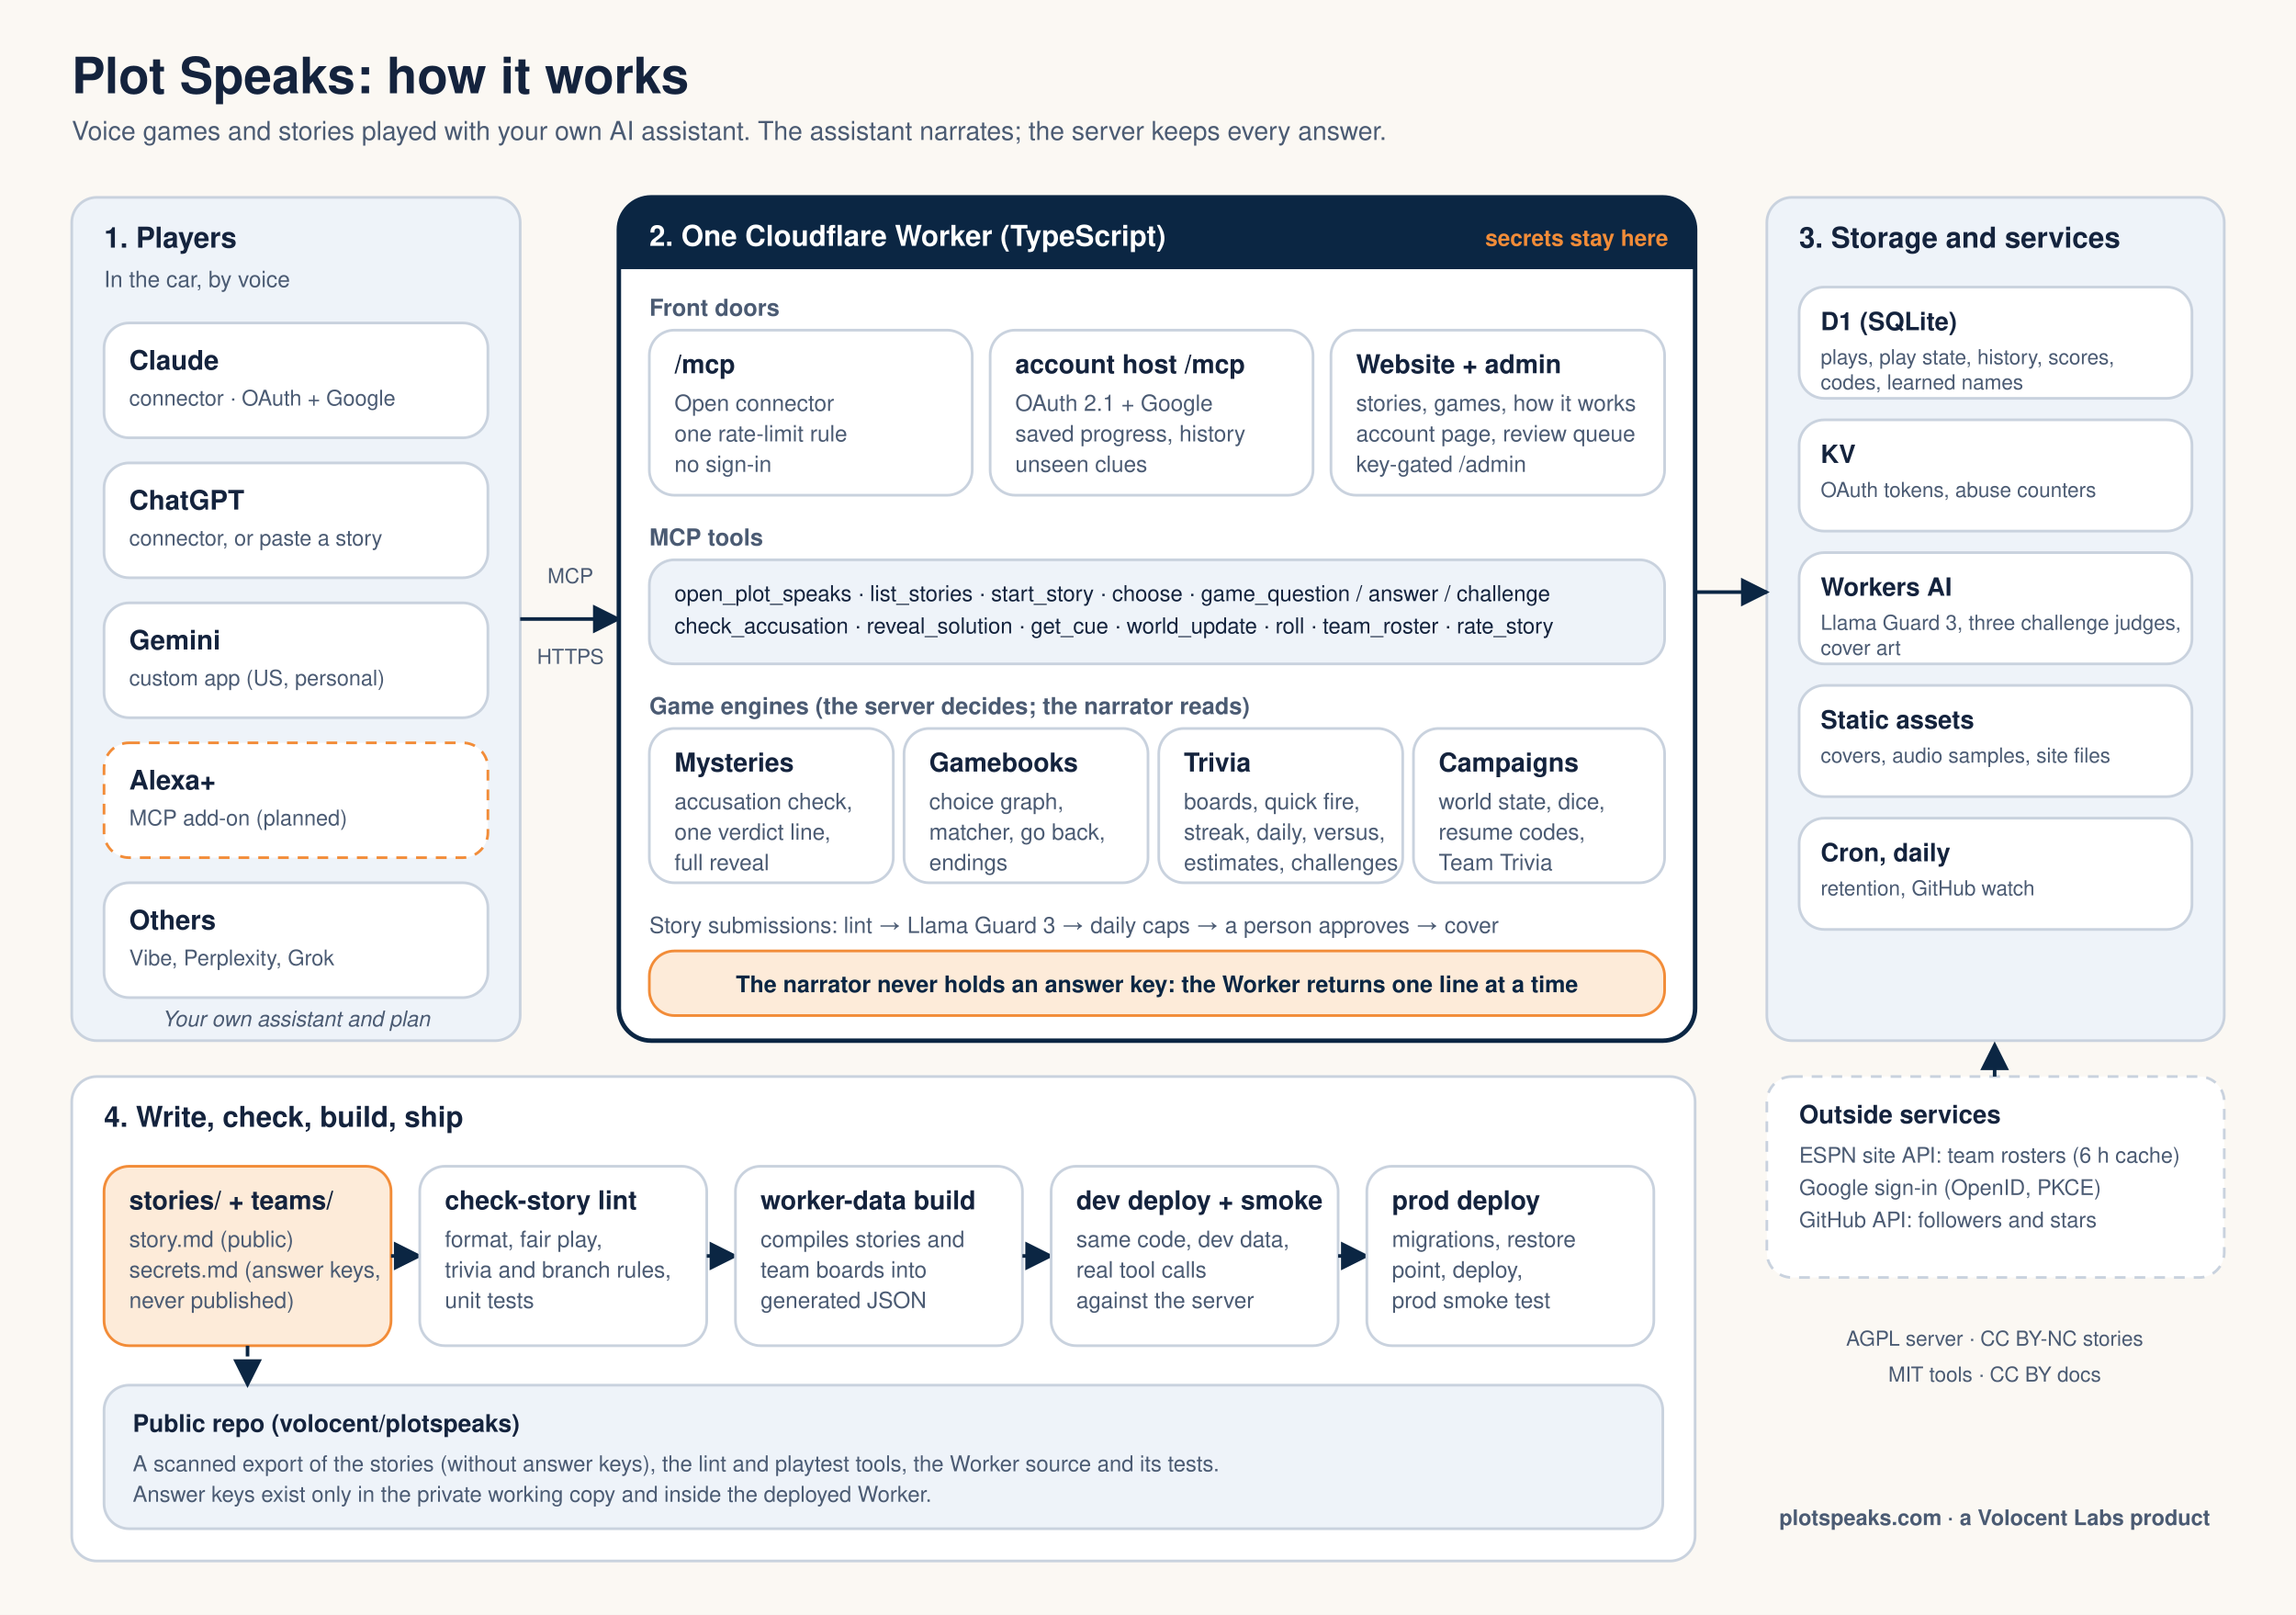
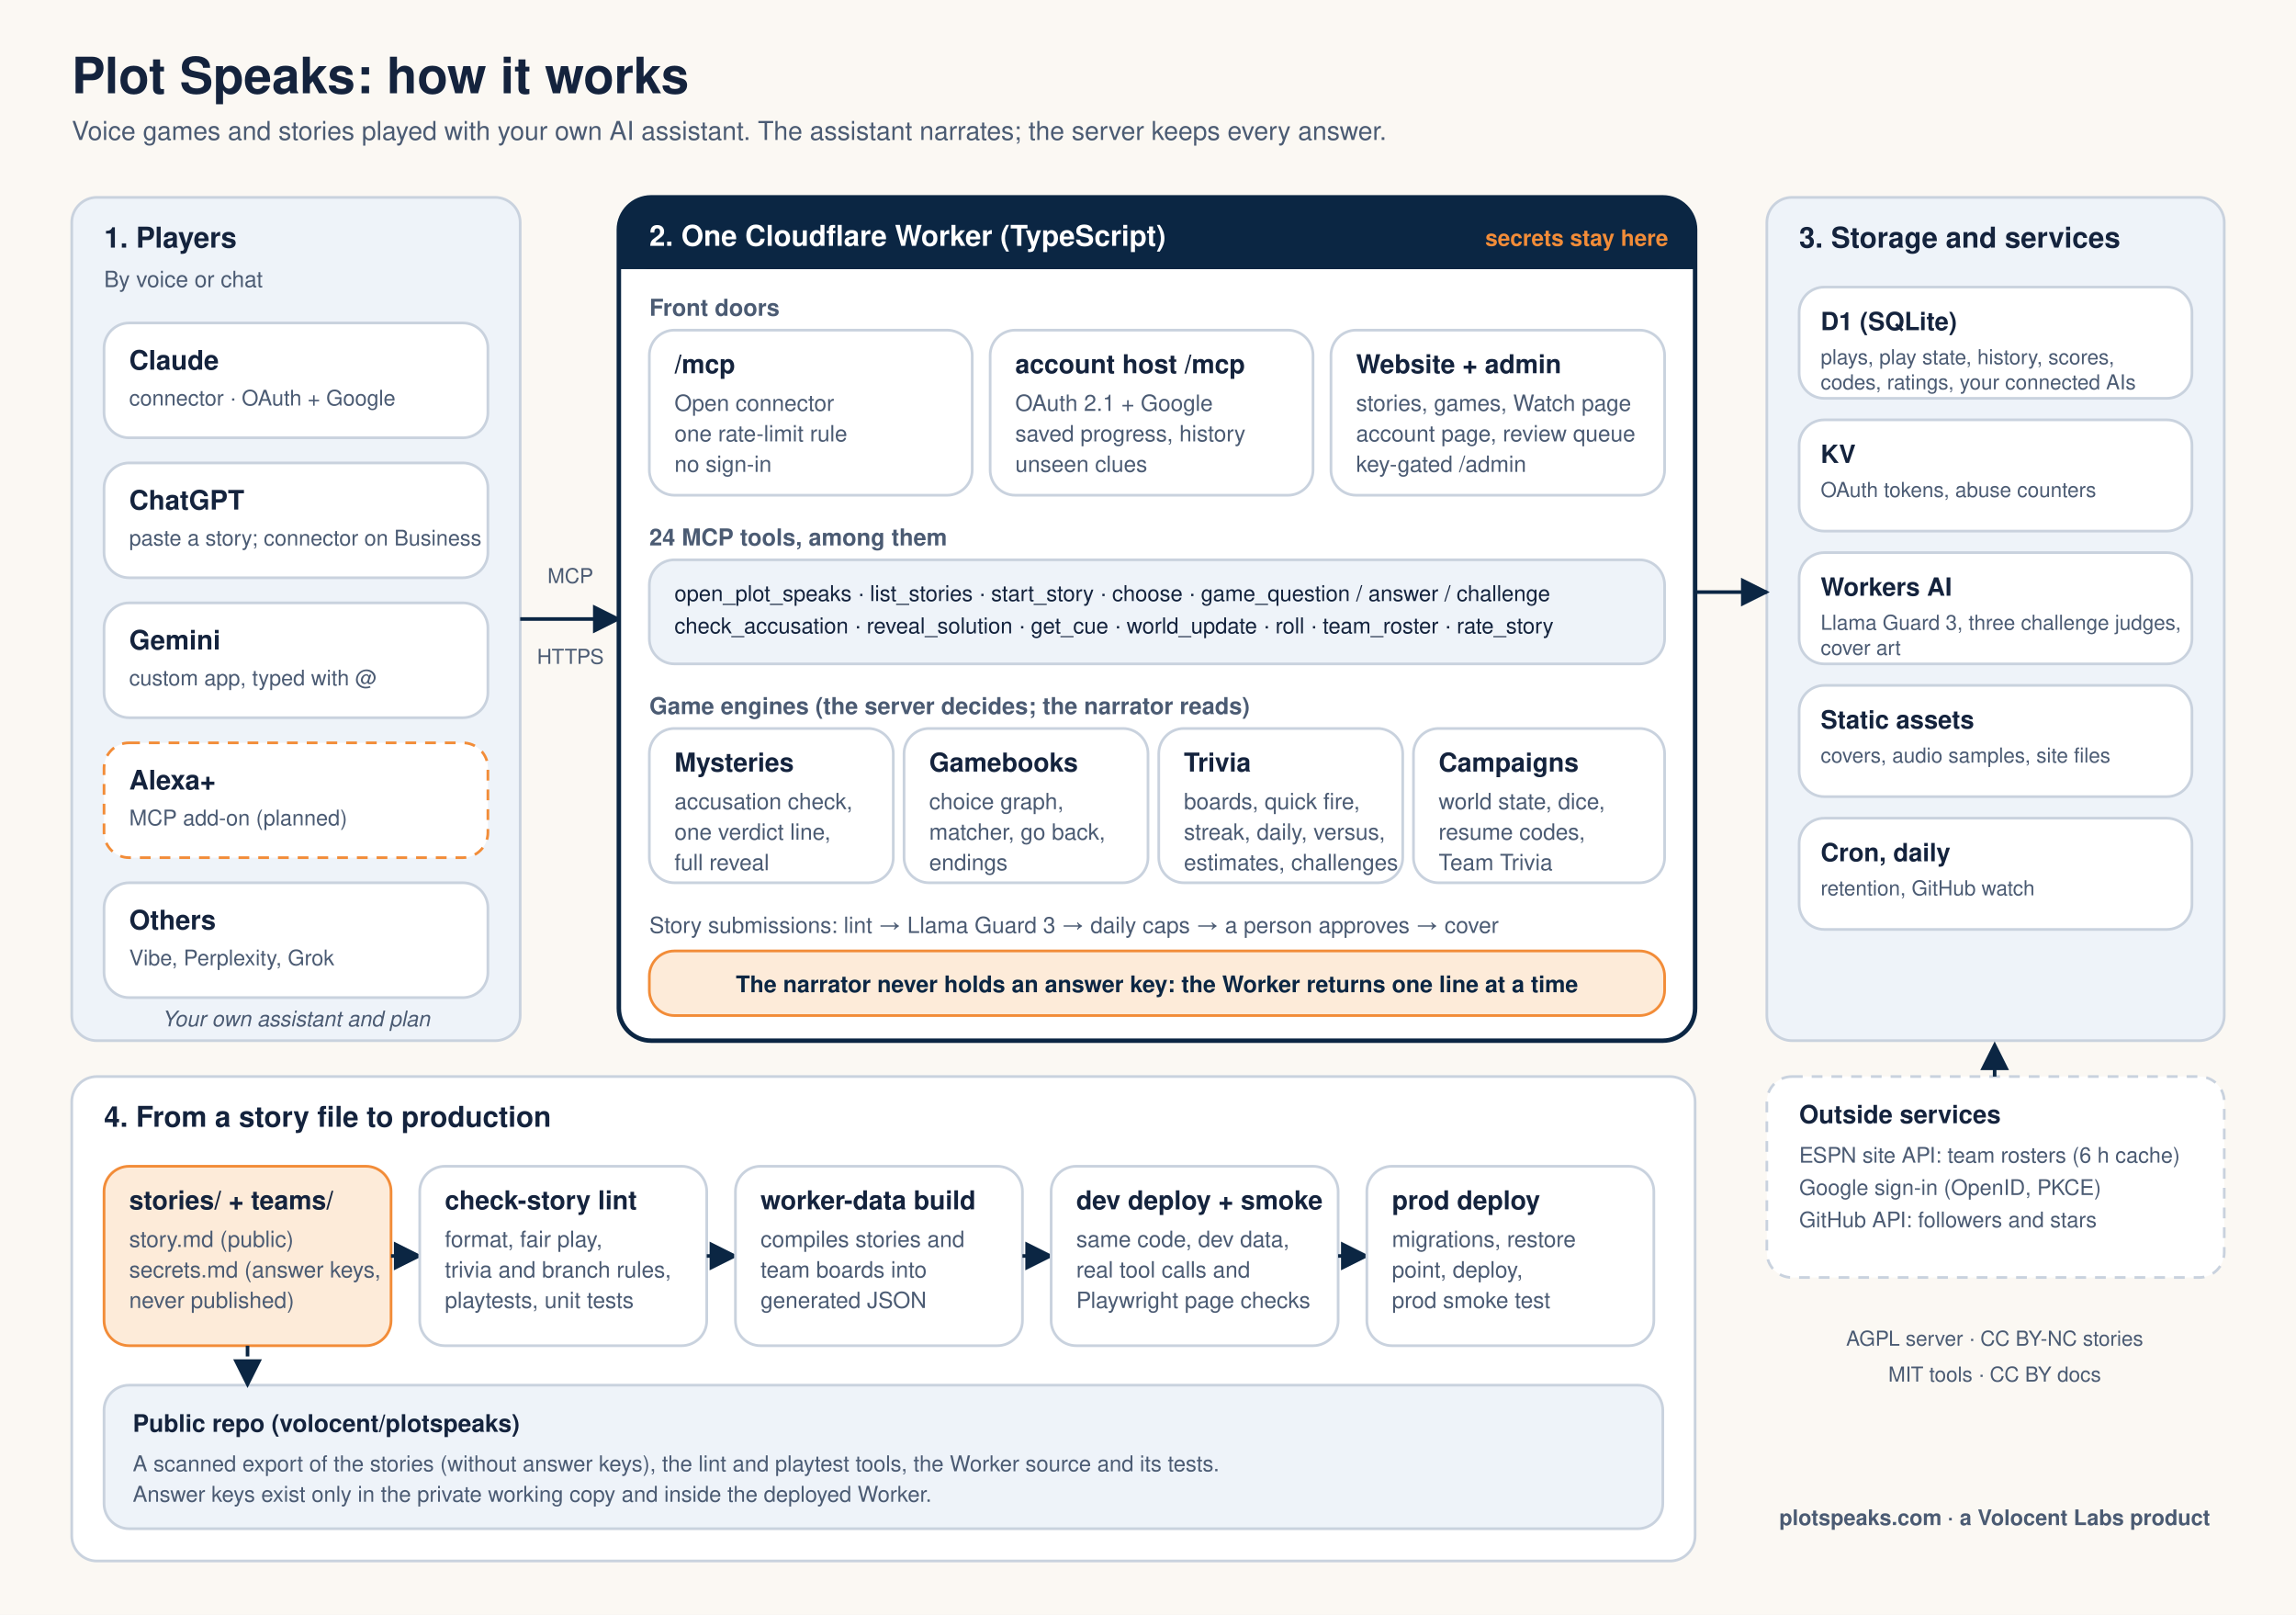
<svg xmlns="http://www.w3.org/2000/svg" viewBox="0 0 1280 900" width="1280" height="900" font-family="Segoe UI, Helvetica, Arial, sans-serif" role="img" aria-labelledby="t d">
  <defs>
    <marker id="ah" viewBox="0 0 10 10" refX="9" refY="5" markerWidth="8" markerHeight="8" orient="auto-start-reverse">
      <path d="M0 0 L10 5 L0 10 z" fill="#0B2643" />
    </marker>
  </defs>
  <rect width="1280" height="900" fill="#FBF8F3" />
  <text x="40" y="52" font-size="28" font-weight="800" fill="#14233D" text-anchor="start">Plot Speaks: how it works</text>
  <text x="40" y="78" font-size="14.5" font-weight="400" fill="#4B5B73" text-anchor="start">Voice games and stories played with your own AI assistant. The assistant narrates; the server keeps every answer.</text>
  <rect x="40" y="110" width="250" height="470" rx="14" fill="#EEF3F9" stroke="#C9D2DE" stroke-width="1.5" />
  <text x="58" y="138" font-size="16" font-weight="800" fill="#14233D" text-anchor="start">1. Players</text>
-   <text x="58" y="160" font-size="12.5" font-weight="400" fill="#4B5B73" text-anchor="start">In the car, by voice</text>
+   <text x="58" y="160" font-size="12.5" font-weight="400" fill="#4B5B73" text-anchor="start">By voice or chat</text>
  <rect x="58" y="180" width="214" height="64" rx="14" fill="#FFFFFF" stroke="#C9D2DE" stroke-width="1.5" />
  <text x="72" y="206" font-size="15" font-weight="700" fill="#14233D" text-anchor="start">Claude</text>
  <text x="72" y="226" font-size="12" font-weight="400" fill="#4B5B73" text-anchor="start">connector · OAuth + Google</text>
  <rect x="58" y="258" width="214" height="64" rx="14" fill="#FFFFFF" stroke="#C9D2DE" stroke-width="1.5" />
  <text x="72" y="284" font-size="15" font-weight="700" fill="#14233D" text-anchor="start">ChatGPT</text>
-   <text x="72" y="304" font-size="12" font-weight="400" fill="#4B5B73" text-anchor="start">connector, or paste a story</text>
+   <text x="72" y="304" font-size="12" font-weight="400" fill="#4B5B73" text-anchor="start">paste a story; connector on Business</text>
  <rect x="58" y="336" width="214" height="64" rx="14" fill="#FFFFFF" stroke="#C9D2DE" stroke-width="1.5" />
  <text x="72" y="362" font-size="15" font-weight="700" fill="#14233D" text-anchor="start">Gemini</text>
-   <text x="72" y="382" font-size="12" font-weight="400" fill="#4B5B73" text-anchor="start">custom app (US, personal)</text>
+   <text x="72" y="382" font-size="12" font-weight="400" fill="#4B5B73" text-anchor="start">custom app, typed with @</text>
  <rect x="58" y="414" width="214" height="64" rx="14" fill="#FFFFFF" stroke="#F28C38" stroke-width="1.5" stroke-dasharray="6 5" />
  <text x="72" y="440" font-size="15" font-weight="700" fill="#14233D" text-anchor="start">Alexa+</text>
  <text x="72" y="460" font-size="12" font-weight="400" fill="#4B5B73" text-anchor="start">MCP add-on (planned)</text>
  <rect x="58" y="492" width="214" height="64" rx="14" fill="#FFFFFF" stroke="#C9D2DE" stroke-width="1.5" />
  <text x="72" y="518" font-size="15" font-weight="700" fill="#14233D" text-anchor="start">Others</text>
  <text x="72" y="538" font-size="12" font-weight="400" fill="#4B5B73" text-anchor="start">Vibe, Perplexity, Grok</text>
  <text x="165" y="572" font-size="12" font-weight="400" fill="#4B5B73" text-anchor="middle" font-style="italic">Your own assistant and plan</text>
  <path d="M290 345 L345 345" stroke="#0B2643" stroke-width="2" fill="none" marker-end="url(#ah)" />
  <text x="318" y="325" font-size="11.5" font-weight="400" fill="#4B5B73" text-anchor="middle">MCP</text>
  <text x="318" y="370" font-size="11.5" font-weight="400" fill="#4B5B73" text-anchor="middle">HTTPS</text>
  <rect x="345" y="110" width="600" height="470" rx="18" fill="#FFFFFF" stroke="#0B2643" stroke-width="2.5" />
  <rect x="345" y="110" width="600" height="40" rx="18" fill="#0B2643" />
  <rect x="345" y="130" width="600" height="20" fill="#0B2643" />
  <text x="362" y="137" font-size="16" font-weight="800" fill="#FFFFFF" text-anchor="start">2. One Cloudflare Worker (TypeScript)</text>
  <text x="930" y="137" font-size="12.5" font-weight="700" fill="#F28C38" text-anchor="end">secrets stay here</text>
  <text x="362" y="176" font-size="13" font-weight="700" fill="#4B5B73" text-anchor="start">Front doors</text>
  <rect x="362" y="184" width="180" height="92" rx="14" fill="#FFFFFF" stroke="#C9D2DE" stroke-width="1.5" />
  <text x="376" y="208" font-size="14.5" font-weight="700" fill="#14233D" text-anchor="start">/mcp</text>
  <text x="376" y="229" font-size="12.5" font-weight="400" fill="#4B5B73" text-anchor="start">Open connector</text>
  <text x="376" y="246" font-size="12.5" font-weight="400" fill="#4B5B73" text-anchor="start">one rate-limit rule</text>
  <text x="376" y="263" font-size="12.5" font-weight="400" fill="#4B5B73" text-anchor="start">no sign-in</text>
  <rect x="552" y="184" width="180" height="92" rx="14" fill="#FFFFFF" stroke="#C9D2DE" stroke-width="1.5" />
  <text x="566" y="208" font-size="14.5" font-weight="700" fill="#14233D" text-anchor="start">account host /mcp</text>
  <text x="566" y="229" font-size="12.5" font-weight="400" fill="#4B5B73" text-anchor="start">OAuth 2.1 + Google</text>
  <text x="566" y="246" font-size="12.5" font-weight="400" fill="#4B5B73" text-anchor="start">saved progress, history</text>
  <text x="566" y="263" font-size="12.5" font-weight="400" fill="#4B5B73" text-anchor="start">unseen clues</text>
  <rect x="742" y="184" width="186" height="92" rx="14" fill="#FFFFFF" stroke="#C9D2DE" stroke-width="1.5" />
  <text x="756" y="208" font-size="14.5" font-weight="700" fill="#14233D" text-anchor="start">Website + admin</text>
-   <text x="756" y="229" font-size="12.5" font-weight="400" fill="#4B5B73" text-anchor="start">stories, games, how it works</text>
+   <text x="756" y="229" font-size="12.5" font-weight="400" fill="#4B5B73" text-anchor="start">stories, games, Watch page</text>
  <text x="756" y="246" font-size="12.5" font-weight="400" fill="#4B5B73" text-anchor="start">account page, review queue</text>
  <text x="756" y="263" font-size="12.5" font-weight="400" fill="#4B5B73" text-anchor="start">key-gated /admin</text>
-   <text x="362" y="304" font-size="13" font-weight="700" fill="#4B5B73" text-anchor="start">MCP tools</text>
+   <text x="362" y="304" font-size="13" font-weight="700" fill="#4B5B73" text-anchor="start">24 MCP tools, among them</text>
  <rect x="362" y="312" width="566" height="58" rx="14" fill="#EEF3F9" stroke="#C9D2DE" stroke-width="1.5" />
  <text x="376" y="335" font-size="12.2" font-weight="400" fill="#14233D" text-anchor="start">open_plot_speaks · list_stories · start_story · choose · game_question / answer / challenge</text>
  <text x="376" y="353" font-size="12.2" font-weight="400" fill="#14233D" text-anchor="start">check_accusation · reveal_solution · get_cue · world_update · roll · team_roster · rate_story</text>
  <text x="362" y="398" font-size="13" font-weight="700" fill="#4B5B73" text-anchor="start">Game engines (the server decides; the narrator reads)</text>
  <rect x="362" y="406" width="136" height="86" rx="14" fill="#FFFFFF" stroke="#C9D2DE" stroke-width="1.5" />
  <text x="376" y="430" font-size="14.5" font-weight="700" fill="#14233D" text-anchor="start">Mysteries</text>
  <text x="376" y="451" font-size="12.5" font-weight="400" fill="#4B5B73" text-anchor="start">accusation check,</text>
  <text x="376" y="468" font-size="12.5" font-weight="400" fill="#4B5B73" text-anchor="start">one verdict line,</text>
  <text x="376" y="485" font-size="12.5" font-weight="400" fill="#4B5B73" text-anchor="start">full reveal</text>
  <rect x="504" y="406" width="136" height="86" rx="14" fill="#FFFFFF" stroke="#C9D2DE" stroke-width="1.5" />
  <text x="518" y="430" font-size="14.5" font-weight="700" fill="#14233D" text-anchor="start">Gamebooks</text>
  <text x="518" y="451" font-size="12.5" font-weight="400" fill="#4B5B73" text-anchor="start">choice graph,</text>
  <text x="518" y="468" font-size="12.5" font-weight="400" fill="#4B5B73" text-anchor="start">matcher, go back,</text>
  <text x="518" y="485" font-size="12.5" font-weight="400" fill="#4B5B73" text-anchor="start">endings</text>
  <rect x="646" y="406" width="136" height="86" rx="14" fill="#FFFFFF" stroke="#C9D2DE" stroke-width="1.5" />
  <text x="660" y="430" font-size="14.5" font-weight="700" fill="#14233D" text-anchor="start">Trivia</text>
  <text x="660" y="451" font-size="12.5" font-weight="400" fill="#4B5B73" text-anchor="start">boards, quick fire,</text>
  <text x="660" y="468" font-size="12.5" font-weight="400" fill="#4B5B73" text-anchor="start">streak, daily, versus,</text>
  <text x="660" y="485" font-size="12.5" font-weight="400" fill="#4B5B73" text-anchor="start">estimates, challenges</text>
  <rect x="788" y="406" width="140" height="86" rx="14" fill="#FFFFFF" stroke="#C9D2DE" stroke-width="1.5" />
  <text x="802" y="430" font-size="14.5" font-weight="700" fill="#14233D" text-anchor="start">Campaigns</text>
  <text x="802" y="451" font-size="12.5" font-weight="400" fill="#4B5B73" text-anchor="start">world state, dice,</text>
  <text x="802" y="468" font-size="12.5" font-weight="400" fill="#4B5B73" text-anchor="start">resume codes,</text>
  <text x="802" y="485" font-size="12.5" font-weight="400" fill="#4B5B73" text-anchor="start">Team Trivia</text>
  <text x="362" y="520" font-size="12.5" font-weight="400" fill="#4B5B73" text-anchor="start">Story submissions: lint → Llama Guard 3 → daily caps → a person approves → cover</text>
  <rect x="362" y="530" width="566" height="36" rx="14" fill="#FDEBD9" stroke="#F28C38" stroke-width="1.5" />
  <text x="645" y="553" font-size="12.8" font-weight="700" fill="#0B2643" text-anchor="middle">The narrator never holds an answer key: the Worker returns one line at a time</text>
  <rect x="985" y="110" width="255" height="470" rx="14" fill="#EEF3F9" stroke="#C9D2DE" stroke-width="1.5" />
  <text x="1003" y="138" font-size="16" font-weight="800" fill="#14233D" text-anchor="start">3. Storage and services</text>
  <rect x="1003" y="160" width="219" height="62" rx="14" fill="#FFFFFF" stroke="#C9D2DE" stroke-width="1.5" />
  <text x="1015" y="184" font-size="14" font-weight="700" fill="#14233D" text-anchor="start">D1 (SQLite)</text>
  <text x="1015" y="203" font-size="11.5" font-weight="400" fill="#4B5B73" text-anchor="start">plays, play state, history, scores,</text>
-   <text x="1015" y="217" font-size="11.5" font-weight="400" fill="#4B5B73" text-anchor="start">codes, learned names</text>
+   <text x="1015" y="217" font-size="11.5" font-weight="400" fill="#4B5B73" text-anchor="start">codes, ratings, your connected AIs</text>
  <rect x="1003" y="234" width="219" height="62" rx="14" fill="#FFFFFF" stroke="#C9D2DE" stroke-width="1.5" />
  <text x="1015" y="258" font-size="14" font-weight="700" fill="#14233D" text-anchor="start">KV</text>
  <text x="1015" y="277" font-size="11.5" font-weight="400" fill="#4B5B73" text-anchor="start">OAuth tokens, abuse counters</text>
  <rect x="1003" y="308" width="219" height="62" rx="14" fill="#FFFFFF" stroke="#C9D2DE" stroke-width="1.5" />
  <text x="1015" y="332" font-size="14" font-weight="700" fill="#14233D" text-anchor="start">Workers AI</text>
  <text x="1015" y="351" font-size="11.5" font-weight="400" fill="#4B5B73" text-anchor="start">Llama Guard 3, three challenge judges,</text>
  <text x="1015" y="365" font-size="11.5" font-weight="400" fill="#4B5B73" text-anchor="start">cover art</text>
  <rect x="1003" y="382" width="219" height="62" rx="14" fill="#FFFFFF" stroke="#C9D2DE" stroke-width="1.5" />
  <text x="1015" y="406" font-size="14" font-weight="700" fill="#14233D" text-anchor="start">Static assets</text>
  <text x="1015" y="425" font-size="11.5" font-weight="400" fill="#4B5B73" text-anchor="start">covers, audio samples, site files</text>
  <rect x="1003" y="456" width="219" height="62" rx="14" fill="#FFFFFF" stroke="#C9D2DE" stroke-width="1.5" />
  <text x="1015" y="480" font-size="14" font-weight="700" fill="#14233D" text-anchor="start">Cron, daily</text>
  <text x="1015" y="499" font-size="11.5" font-weight="400" fill="#4B5B73" text-anchor="start">retention, GitHub watch</text>
  <path d="M945 330 L985 330" stroke="#0B2643" stroke-width="2" fill="none" marker-end="url(#ah)" />
  <rect x="985" y="600" width="255" height="112" rx="14" fill="#FFFFFF" stroke="#C9D2DE" stroke-width="1.5" stroke-dasharray="6 5" />
  <text x="1003" y="626" font-size="14" font-weight="800" fill="#14233D" text-anchor="start">Outside services</text>
  <text x="1003" y="648" font-size="12" font-weight="400" fill="#4B5B73" text-anchor="start">ESPN site API: team rosters (6 h cache)</text>
  <text x="1003" y="666" font-size="12" font-weight="400" fill="#4B5B73" text-anchor="start">Google sign-in (OpenID, PKCE)</text>
  <text x="1003" y="684" font-size="12" font-weight="400" fill="#4B5B73" text-anchor="start">GitHub API: followers and stars</text>
  <path d="M1112 600 L1112 582" stroke="#0B2643" stroke-width="2" fill="none" marker-end="url(#ah)" stroke-dasharray="6 5" />
  <rect x="40" y="600" width="905" height="270" rx="14" fill="#FFFFFF" stroke="#C9D2DE" stroke-width="1.5" />
-   <text x="58" y="628" font-size="16" font-weight="800" fill="#14233D" text-anchor="start">4. Write, check, build, ship</text>
+   <text x="58" y="628" font-size="16" font-weight="800" fill="#14233D" text-anchor="start">4. From a story file to production</text>
  <rect x="58" y="650" width="160" height="100" rx="14" fill="#FDEBD9" stroke="#F28C38" stroke-width="1.5" />
  <text x="72" y="674" font-size="14.5" font-weight="700" fill="#14233D" text-anchor="start">stories/ + teams/</text>
  <text x="72" y="695" font-size="12.5" font-weight="400" fill="#4B5B73" text-anchor="start">story.md (public)</text>
  <text x="72" y="712" font-size="12.5" font-weight="400" fill="#4B5B73" text-anchor="start">secrets.md (answer keys,</text>
  <text x="72" y="729" font-size="12.5" font-weight="400" fill="#4B5B73" text-anchor="start">never published)</text>
  <path d="M218 700 L234 700" stroke="#0B2643" stroke-width="2" fill="none" marker-end="url(#ah)" />
  <rect x="234" y="650" width="160" height="100" rx="14" fill="#FFFFFF" stroke="#C9D2DE" stroke-width="1.5" />
  <text x="248" y="674" font-size="14.5" font-weight="700" fill="#14233D" text-anchor="start">check-story lint</text>
  <text x="248" y="695" font-size="12.5" font-weight="400" fill="#4B5B73" text-anchor="start">format, fair play,</text>
  <text x="248" y="712" font-size="12.5" font-weight="400" fill="#4B5B73" text-anchor="start">trivia and branch rules,</text>
-   <text x="248" y="729" font-size="12.5" font-weight="400" fill="#4B5B73" text-anchor="start">unit tests</text>
+   <text x="248" y="729" font-size="12.5" font-weight="400" fill="#4B5B73" text-anchor="start">playtests, unit tests</text>
  <path d="M394 700 L410 700" stroke="#0B2643" stroke-width="2" fill="none" marker-end="url(#ah)" />
  <rect x="410" y="650" width="160" height="100" rx="14" fill="#FFFFFF" stroke="#C9D2DE" stroke-width="1.5" />
  <text x="424" y="674" font-size="14.5" font-weight="700" fill="#14233D" text-anchor="start">worker-data build</text>
  <text x="424" y="695" font-size="12.5" font-weight="400" fill="#4B5B73" text-anchor="start">compiles stories and</text>
  <text x="424" y="712" font-size="12.5" font-weight="400" fill="#4B5B73" text-anchor="start">team boards into</text>
  <text x="424" y="729" font-size="12.5" font-weight="400" fill="#4B5B73" text-anchor="start">generated JSON</text>
  <path d="M570 700 L586 700" stroke="#0B2643" stroke-width="2" fill="none" marker-end="url(#ah)" />
  <rect x="586" y="650" width="160" height="100" rx="14" fill="#FFFFFF" stroke="#C9D2DE" stroke-width="1.5" />
  <text x="600" y="674" font-size="14.5" font-weight="700" fill="#14233D" text-anchor="start">dev deploy + smoke</text>
  <text x="600" y="695" font-size="12.5" font-weight="400" fill="#4B5B73" text-anchor="start">same code, dev data,</text>
-   <text x="600" y="712" font-size="12.5" font-weight="400" fill="#4B5B73" text-anchor="start">real tool calls</text>
-   <text x="600" y="729" font-size="12.5" font-weight="400" fill="#4B5B73" text-anchor="start">against the server</text>
+   <text x="600" y="712" font-size="12.5" font-weight="400" fill="#4B5B73" text-anchor="start">real tool calls and</text>
+   <text x="600" y="729" font-size="12.5" font-weight="400" fill="#4B5B73" text-anchor="start">Playwright page checks</text>
  <path d="M746 700 L762 700" stroke="#0B2643" stroke-width="2" fill="none" marker-end="url(#ah)" />
  <rect x="762" y="650" width="160" height="100" rx="14" fill="#FFFFFF" stroke="#C9D2DE" stroke-width="1.5" />
  <text x="776" y="674" font-size="14.5" font-weight="700" fill="#14233D" text-anchor="start">prod deploy</text>
  <text x="776" y="695" font-size="12.5" font-weight="400" fill="#4B5B73" text-anchor="start">migrations, restore</text>
  <text x="776" y="712" font-size="12.5" font-weight="400" fill="#4B5B73" text-anchor="start">point, deploy,</text>
  <text x="776" y="729" font-size="12.5" font-weight="400" fill="#4B5B73" text-anchor="start">prod smoke test</text>
  <rect x="58" y="772" width="869" height="80" rx="14" fill="#EEF3F9" stroke="#C9D2DE" stroke-width="1.5" />
  <text x="74" y="798" font-size="13.5" font-weight="700" fill="#14233D" text-anchor="start">Public repo (volocent/plotspeaks)</text>
  <text x="74" y="820" font-size="12.2" font-weight="400" fill="#4B5B73" text-anchor="start">A scanned export of the stories (without answer keys), the lint and playtest tools, the Worker source and its tests.</text>
  <text x="74" y="837" font-size="12.2" font-weight="400" fill="#4B5B73" text-anchor="start">Answer keys exist only in the private working copy and inside the deployed Worker.</text>
  <path d="M138 750 L138 772" stroke="#0B2643" stroke-width="2" fill="none" marker-end="url(#ah)" stroke-dasharray="6 5" />
  <text x="1112" y="750" font-size="11.5" font-weight="400" fill="#4B5B73" text-anchor="middle">AGPL server · CC BY-NC stories</text>
  <text x="1112" y="770" font-size="11.5" font-weight="400" fill="#4B5B73" text-anchor="middle">MIT tools · CC BY docs</text>
  <text x="1112" y="850" font-size="12" font-weight="600" fill="#4B5B73" text-anchor="middle">plotspeaks.com · a Volocent Labs product</text>
</svg>
